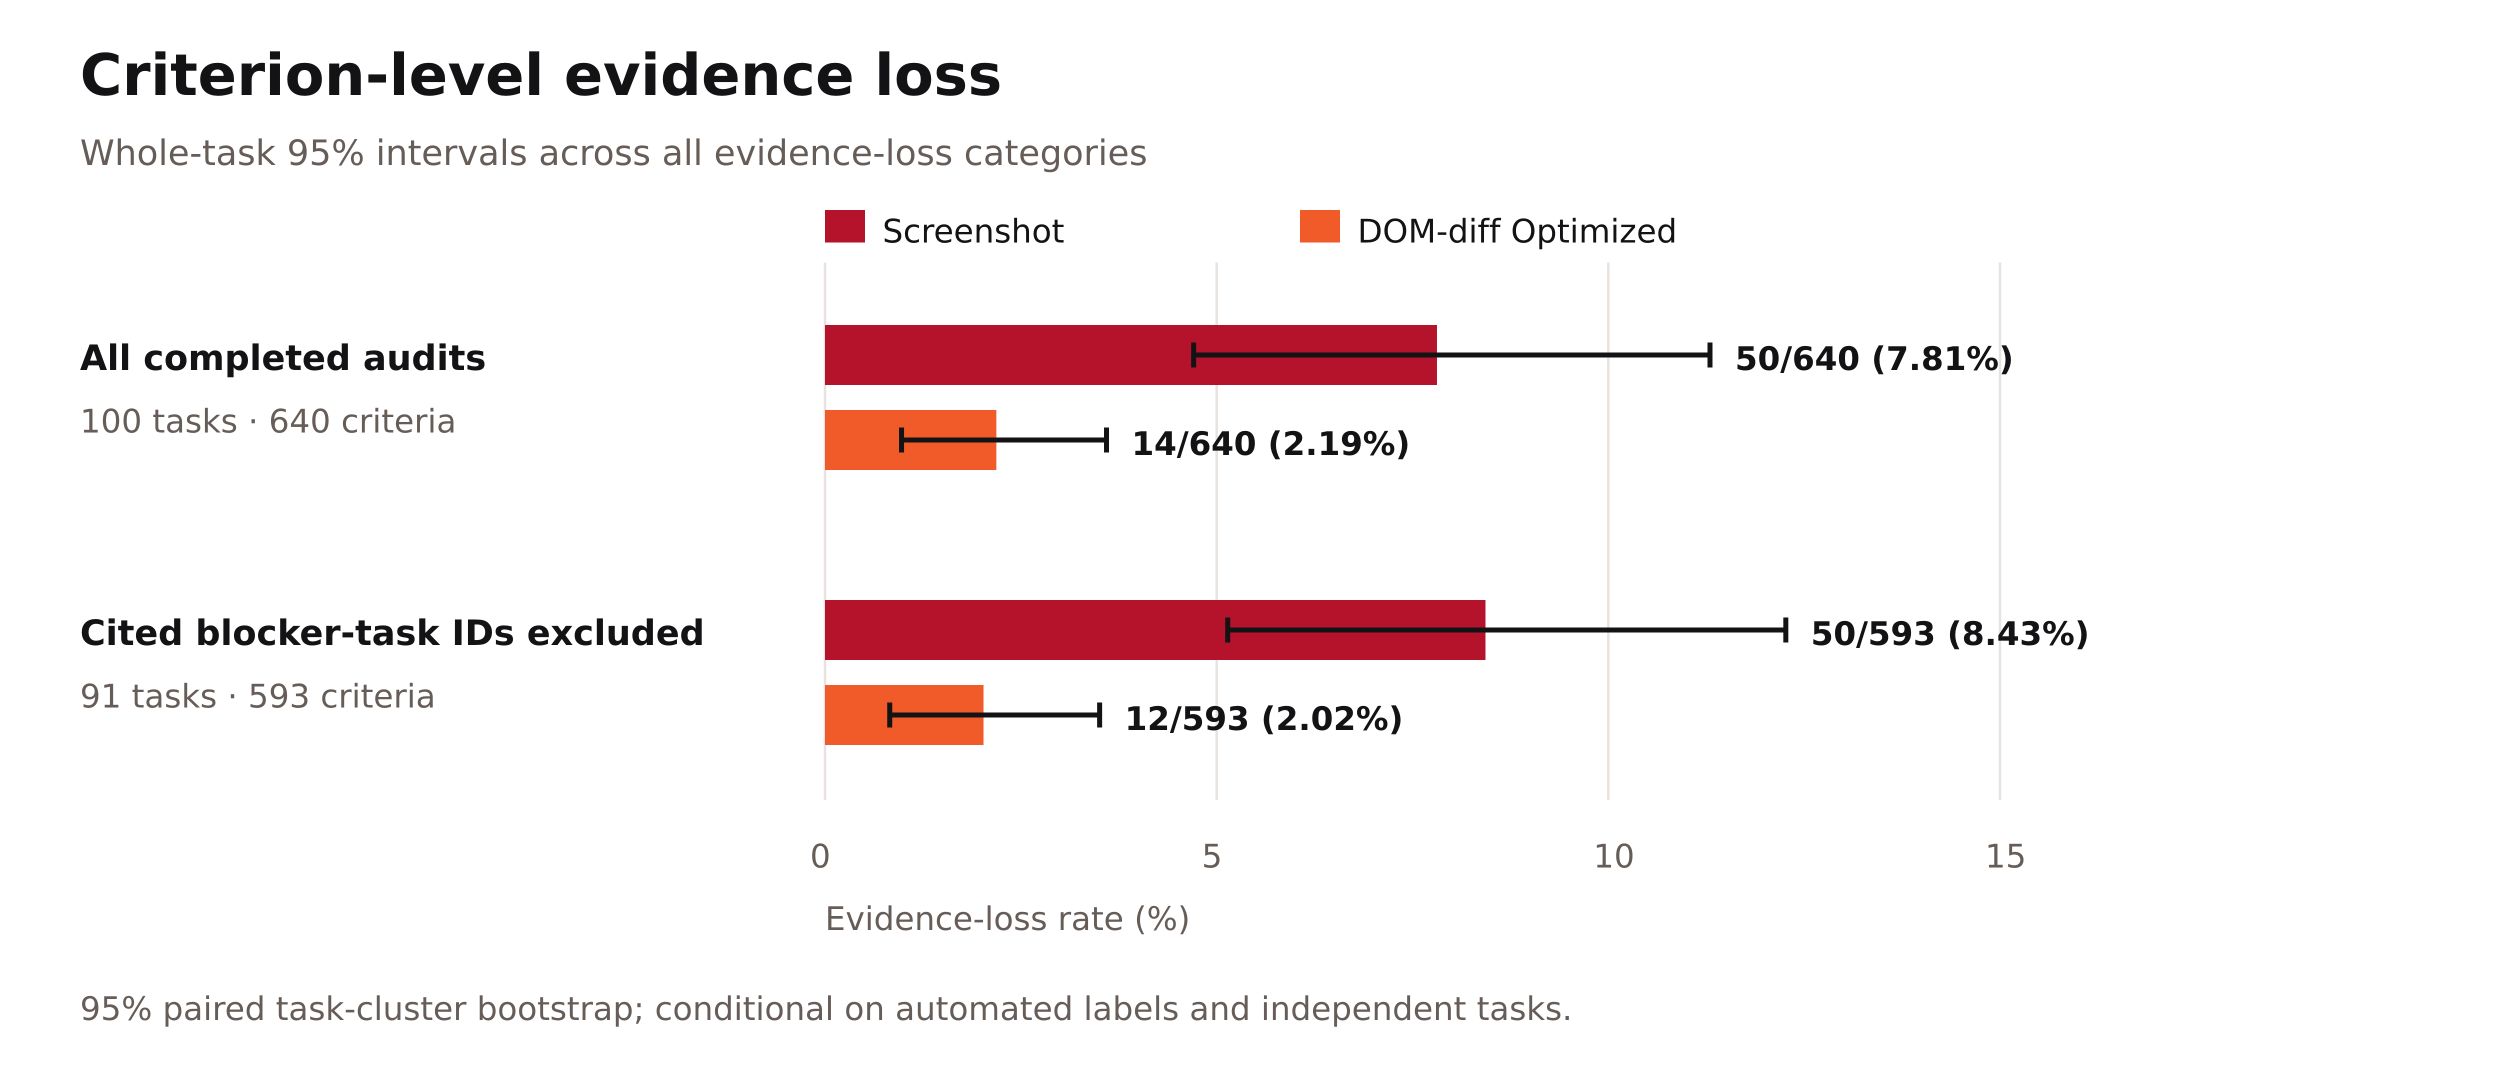
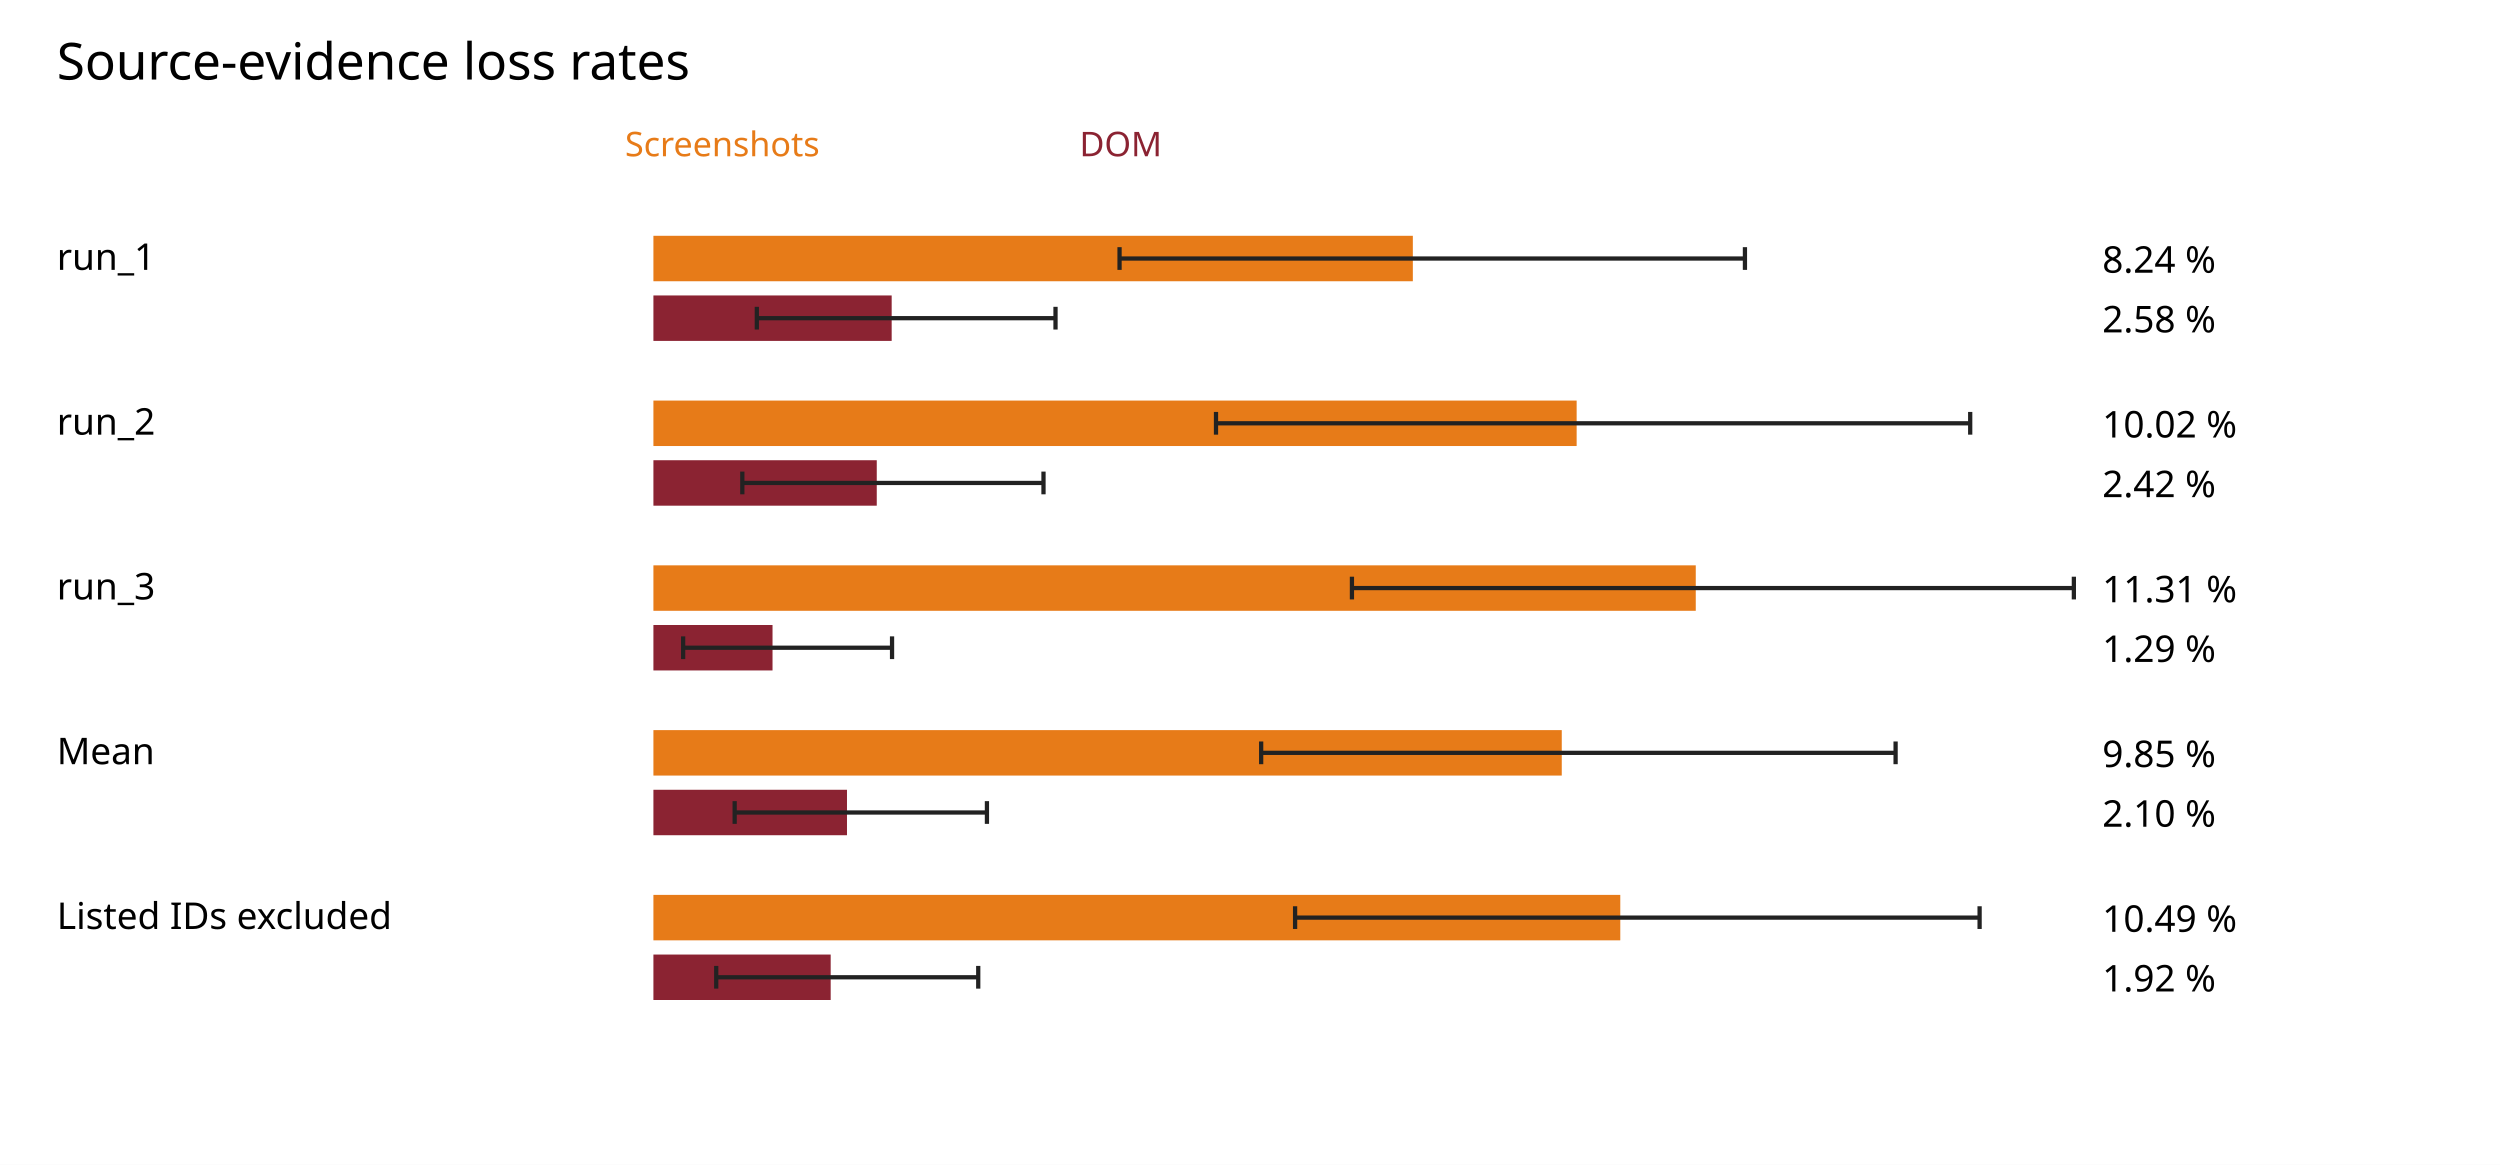
- <svg xmlns="http://www.w3.org/2000/svg" width="1000" height="430" viewBox="0 0 1000 430" role="img" aria-labelledby="title desc">
-   <rect width="1000" height="430" fill="white" />
-   <text x="32.00" y="38.00" font-family="DejaVu Sans, Arial, sans-serif" font-size="23" font-weight="700" fill="#131315">Criterion-level evidence loss</text>
-   <text x="32.00" y="66.00" font-family="DejaVu Sans, Arial, sans-serif" font-size="14" font-weight="400" fill="#665D58">Whole-task 95% intervals across all evidence-loss categories</text>
-   <line x1="330.000" y1="105.000" x2="330.000" y2="320.000" stroke="#E9E3DF" stroke-width="1" />
-   <text x="324.00" y="347.00" font-family="DejaVu Sans, Arial, sans-serif" font-size="13" font-weight="400" fill="#665D58">0</text>
-   <line x1="486.667" y1="105.000" x2="486.667" y2="320.000" stroke="#E9E3DF" stroke-width="1" />
-   <text x="480.67" y="347.00" font-family="DejaVu Sans, Arial, sans-serif" font-size="13" font-weight="400" fill="#665D58">5</text>
-   <line x1="643.333" y1="105.000" x2="643.333" y2="320.000" stroke="#E9E3DF" stroke-width="1" />
-   <text x="637.33" y="347.00" font-family="DejaVu Sans, Arial, sans-serif" font-size="13" font-weight="400" fill="#665D58">10</text>
-   <line x1="800.000" y1="105.000" x2="800.000" y2="320.000" stroke="#E9E3DF" stroke-width="1" />
-   <text x="794.00" y="347.00" font-family="DejaVu Sans, Arial, sans-serif" font-size="13" font-weight="400" fill="#665D58">15</text>
-   <rect x="330.000" y="84.000" width="16.000" height="13.000" fill="#B5122B" />
-   <text x="353.00" y="97.00" font-family="DejaVu Sans, Arial, sans-serif" font-size="13" font-weight="400" fill="#131315">Screenshot</text>
-   <rect x="520.000" y="84.000" width="16.000" height="13.000" fill="#F15A29" />
-   <text x="543.00" y="97.00" font-family="DejaVu Sans, Arial, sans-serif" font-size="13" font-weight="400" fill="#131315">DOM-diff Optimized</text>
-   <text x="32.00" y="148.00" font-family="DejaVu Sans, Arial, sans-serif" font-size="14" font-weight="700" fill="#131315">All completed audits</text>
-   <text x="32.00" y="173.00" font-family="DejaVu Sans, Arial, sans-serif" font-size="13" font-weight="400" fill="#665D58">100 tasks · 640 criteria</text>
-   <rect x="330.000" y="130.000" width="244.792" height="24.000" fill="#B5122B" />
-   <line x1="477.451" y1="142.000" x2="683.997" y2="142.000" stroke="#131315" stroke-width="2" />
-   <line x1="477.451" y1="137.000" x2="477.451" y2="147.000" stroke="#131315" stroke-width="2" />
-   <line x1="683.997" y1="137.000" x2="683.997" y2="147.000" stroke="#131315" stroke-width="2" />
-   <text x="694.00" y="148.00" font-family="DejaVu Sans, Arial, sans-serif" font-size="13" font-weight="700" fill="#131315">50/640 (7.81%)</text>
-   <rect x="330.000" y="164.000" width="68.542" height="24.000" fill="#F15A29" />
-   <line x1="360.619" y1="176.000" x2="442.604" y2="176.000" stroke="#131315" stroke-width="2" />
-   <line x1="360.619" y1="171.000" x2="360.619" y2="181.000" stroke="#131315" stroke-width="2" />
-   <line x1="442.604" y1="171.000" x2="442.604" y2="181.000" stroke="#131315" stroke-width="2" />
-   <text x="452.60" y="182.00" font-family="DejaVu Sans, Arial, sans-serif" font-size="13" font-weight="700" fill="#131315">14/640 (2.19%)</text>
-   <text x="32.00" y="258.00" font-family="DejaVu Sans, Arial, sans-serif" font-size="14" font-weight="700" fill="#131315">Cited blocker-task IDs excluded</text>
-   <text x="32.00" y="283.00" font-family="DejaVu Sans, Arial, sans-serif" font-size="13" font-weight="400" fill="#665D58">91 tasks · 593 criteria</text>
-   <rect x="330.000" y="240.000" width="264.193" height="24.000" fill="#B5122B" />
-   <line x1="491.080" y1="252.000" x2="714.327" y2="252.000" stroke="#131315" stroke-width="2" />
-   <line x1="491.080" y1="247.000" x2="491.080" y2="257.000" stroke="#131315" stroke-width="2" />
-   <line x1="714.327" y1="247.000" x2="714.327" y2="257.000" stroke="#131315" stroke-width="2" />
-   <text x="724.33" y="258.00" font-family="DejaVu Sans, Arial, sans-serif" font-size="13" font-weight="700" fill="#131315">50/593 (8.43%)</text>
-   <rect x="330.000" y="274.000" width="63.406" height="24.000" fill="#F15A29" />
-   <line x1="355.894" y1="286.000" x2="439.850" y2="286.000" stroke="#131315" stroke-width="2" />
-   <line x1="355.894" y1="281.000" x2="355.894" y2="291.000" stroke="#131315" stroke-width="2" />
-   <line x1="439.850" y1="281.000" x2="439.850" y2="291.000" stroke="#131315" stroke-width="2" />
-   <text x="449.85" y="292.00" font-family="DejaVu Sans, Arial, sans-serif" font-size="13" font-weight="700" fill="#131315">12/593 (2.02%)</text>
-   <text x="330.00" y="372.00" font-family="DejaVu Sans, Arial, sans-serif" font-size="13" font-weight="400" fill="#665D58">Evidence-loss rate (%)</text>
-   <text x="32.00" y="408.00" font-family="DejaVu Sans, Arial, sans-serif" font-size="13" font-weight="400" fill="#665D58">95% paired task-cluster bootstrap; conditional on automated labels and independent tasks.</text>
+ <svg xmlns="http://www.w3.org/2000/svg" viewBox="0 0 880 410" role="img">
+   <rect width="100%" height="100%" fill="white" />
+   <text x="20" y="28" font-family="sans-serif" font-size="18">Source-evidence loss rates</text>
+   <text x="220" y="55" fill="#e77b18" font-family="sans-serif">Screenshots</text>
+   <text x="380" y="55" fill="#8b2332" font-family="sans-serif">DOM</text>
+   <text x="20" y="95" font-family="sans-serif" font-size="13">run_1</text>
+   <rect x="230" y="83" width="267.32" height="16" fill="#e77b18" />
+   <text x="740" y="96" font-family="sans-serif" font-size="13">8.24 %</text>
+   <path d="M 394.08 91 H 614.22 M 394.08 87 V 95 M 614.22 87 V 95" stroke="#222" stroke-width="1.5" />
+   <rect x="230" y="104" width="83.87" height="16" fill="#8b2332" />
+   <text x="740" y="117" font-family="sans-serif" font-size="13">2.58 %</text>
+   <path d="M 266.40 112 H 371.54 M 266.40 108 V 116 M 371.54 108 V 116" stroke="#222" stroke-width="1.5" />
+   <text x="20" y="153" font-family="sans-serif" font-size="13">run_2</text>
+   <rect x="230" y="141" width="324.98" height="16" fill="#e77b18" />
+   <text x="740" y="154" font-family="sans-serif" font-size="13">10.02 %</text>
+   <path d="M 428.03 149 H 693.51 M 428.03 145 V 153 M 693.51 145 V 153" stroke="#222" stroke-width="1.5" />
+   <rect x="230" y="162" width="78.62" height="16" fill="#8b2332" />
+   <text x="740" y="175" font-family="sans-serif" font-size="13">2.42 %</text>
+   <path d="M 261.30 170 H 367.31 M 261.30 166 V 174 M 367.31 166 V 174" stroke="#222" stroke-width="1.5" />
+   <text x="20" y="211" font-family="sans-serif" font-size="13">run_3</text>
+   <rect x="230" y="199" width="366.91" height="16" fill="#e77b18" />
+   <text x="740" y="212" font-family="sans-serif" font-size="13">11.31 %</text>
+   <path d="M 475.88 207 H 730.00 M 475.88 203 V 211 M 730.00 203 V 211" stroke="#222" stroke-width="1.5" />
+   <rect x="230" y="220" width="41.93" height="16" fill="#8b2332" />
+   <text x="740" y="233" font-family="sans-serif" font-size="13">1.29 %</text>
+   <path d="M 240.47 228 H 314.00 M 240.47 224 V 232 M 314.00 224 V 232" stroke="#222" stroke-width="1.5" />
+   <text x="20" y="269" font-family="sans-serif" font-size="13">Mean</text>
+   <rect x="230" y="257" width="319.74" height="16" fill="#e77b18" />
+   <text x="740" y="270" font-family="sans-serif" font-size="13">9.85 %</text>
+   <path d="M 443.93 265 H 667.25 M 443.93 261 V 269 M 667.25 261 V 269" stroke="#222" stroke-width="1.5" />
+   <rect x="230" y="278" width="68.14" height="16" fill="#8b2332" />
+   <text x="740" y="291" font-family="sans-serif" font-size="13">2.10 %</text>
+   <path d="M 258.60 286 H 347.40 M 258.60 282 V 290 M 347.40 282 V 290" stroke="#222" stroke-width="1.5" />
+   <text x="20" y="327" font-family="sans-serif" font-size="13">Listed IDs excluded</text>
+   <rect x="230" y="315" width="340.34" height="16" fill="#e77b18" />
+   <text x="740" y="328" font-family="sans-serif" font-size="13">10.49 %</text>
+   <path d="M 455.87 323 H 696.82 M 455.87 319 V 327 M 696.82 319 V 327" stroke="#222" stroke-width="1.5" />
+   <rect x="230" y="336" width="62.40" height="16" fill="#8b2332" />
+   <text x="740" y="349" font-family="sans-serif" font-size="13">1.92 %</text>
+   <path d="M 252.11 344 H 344.34 M 252.11 340 V 348 M 344.34 340 V 348" stroke="#222" stroke-width="1.5" />
</svg>
